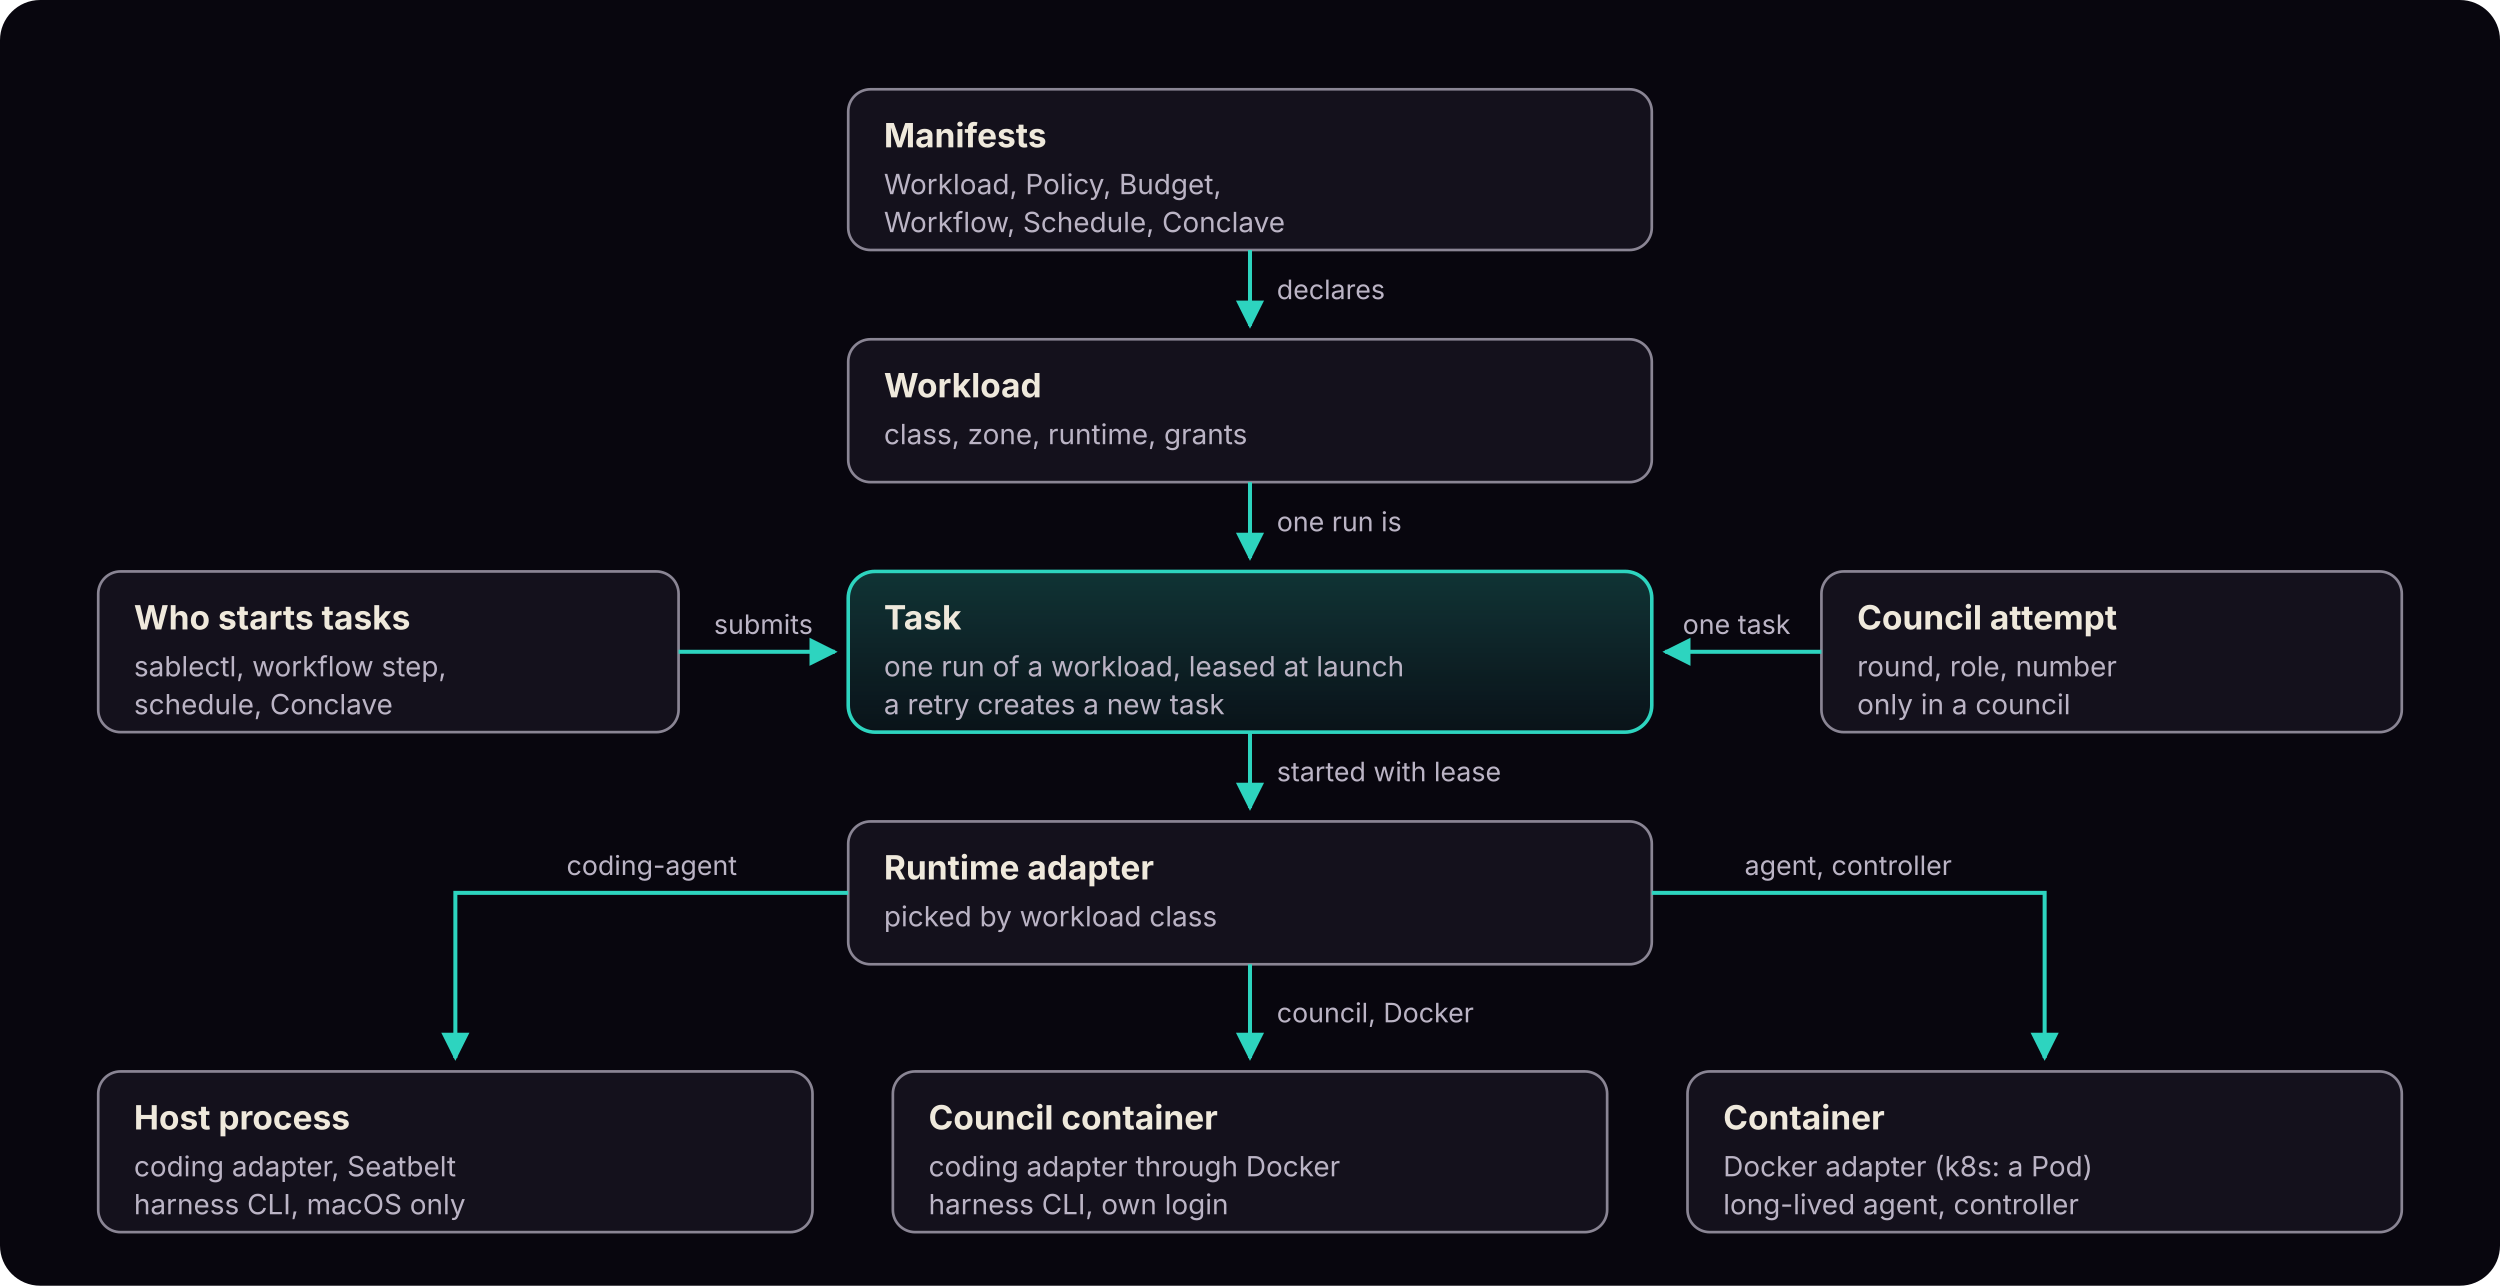
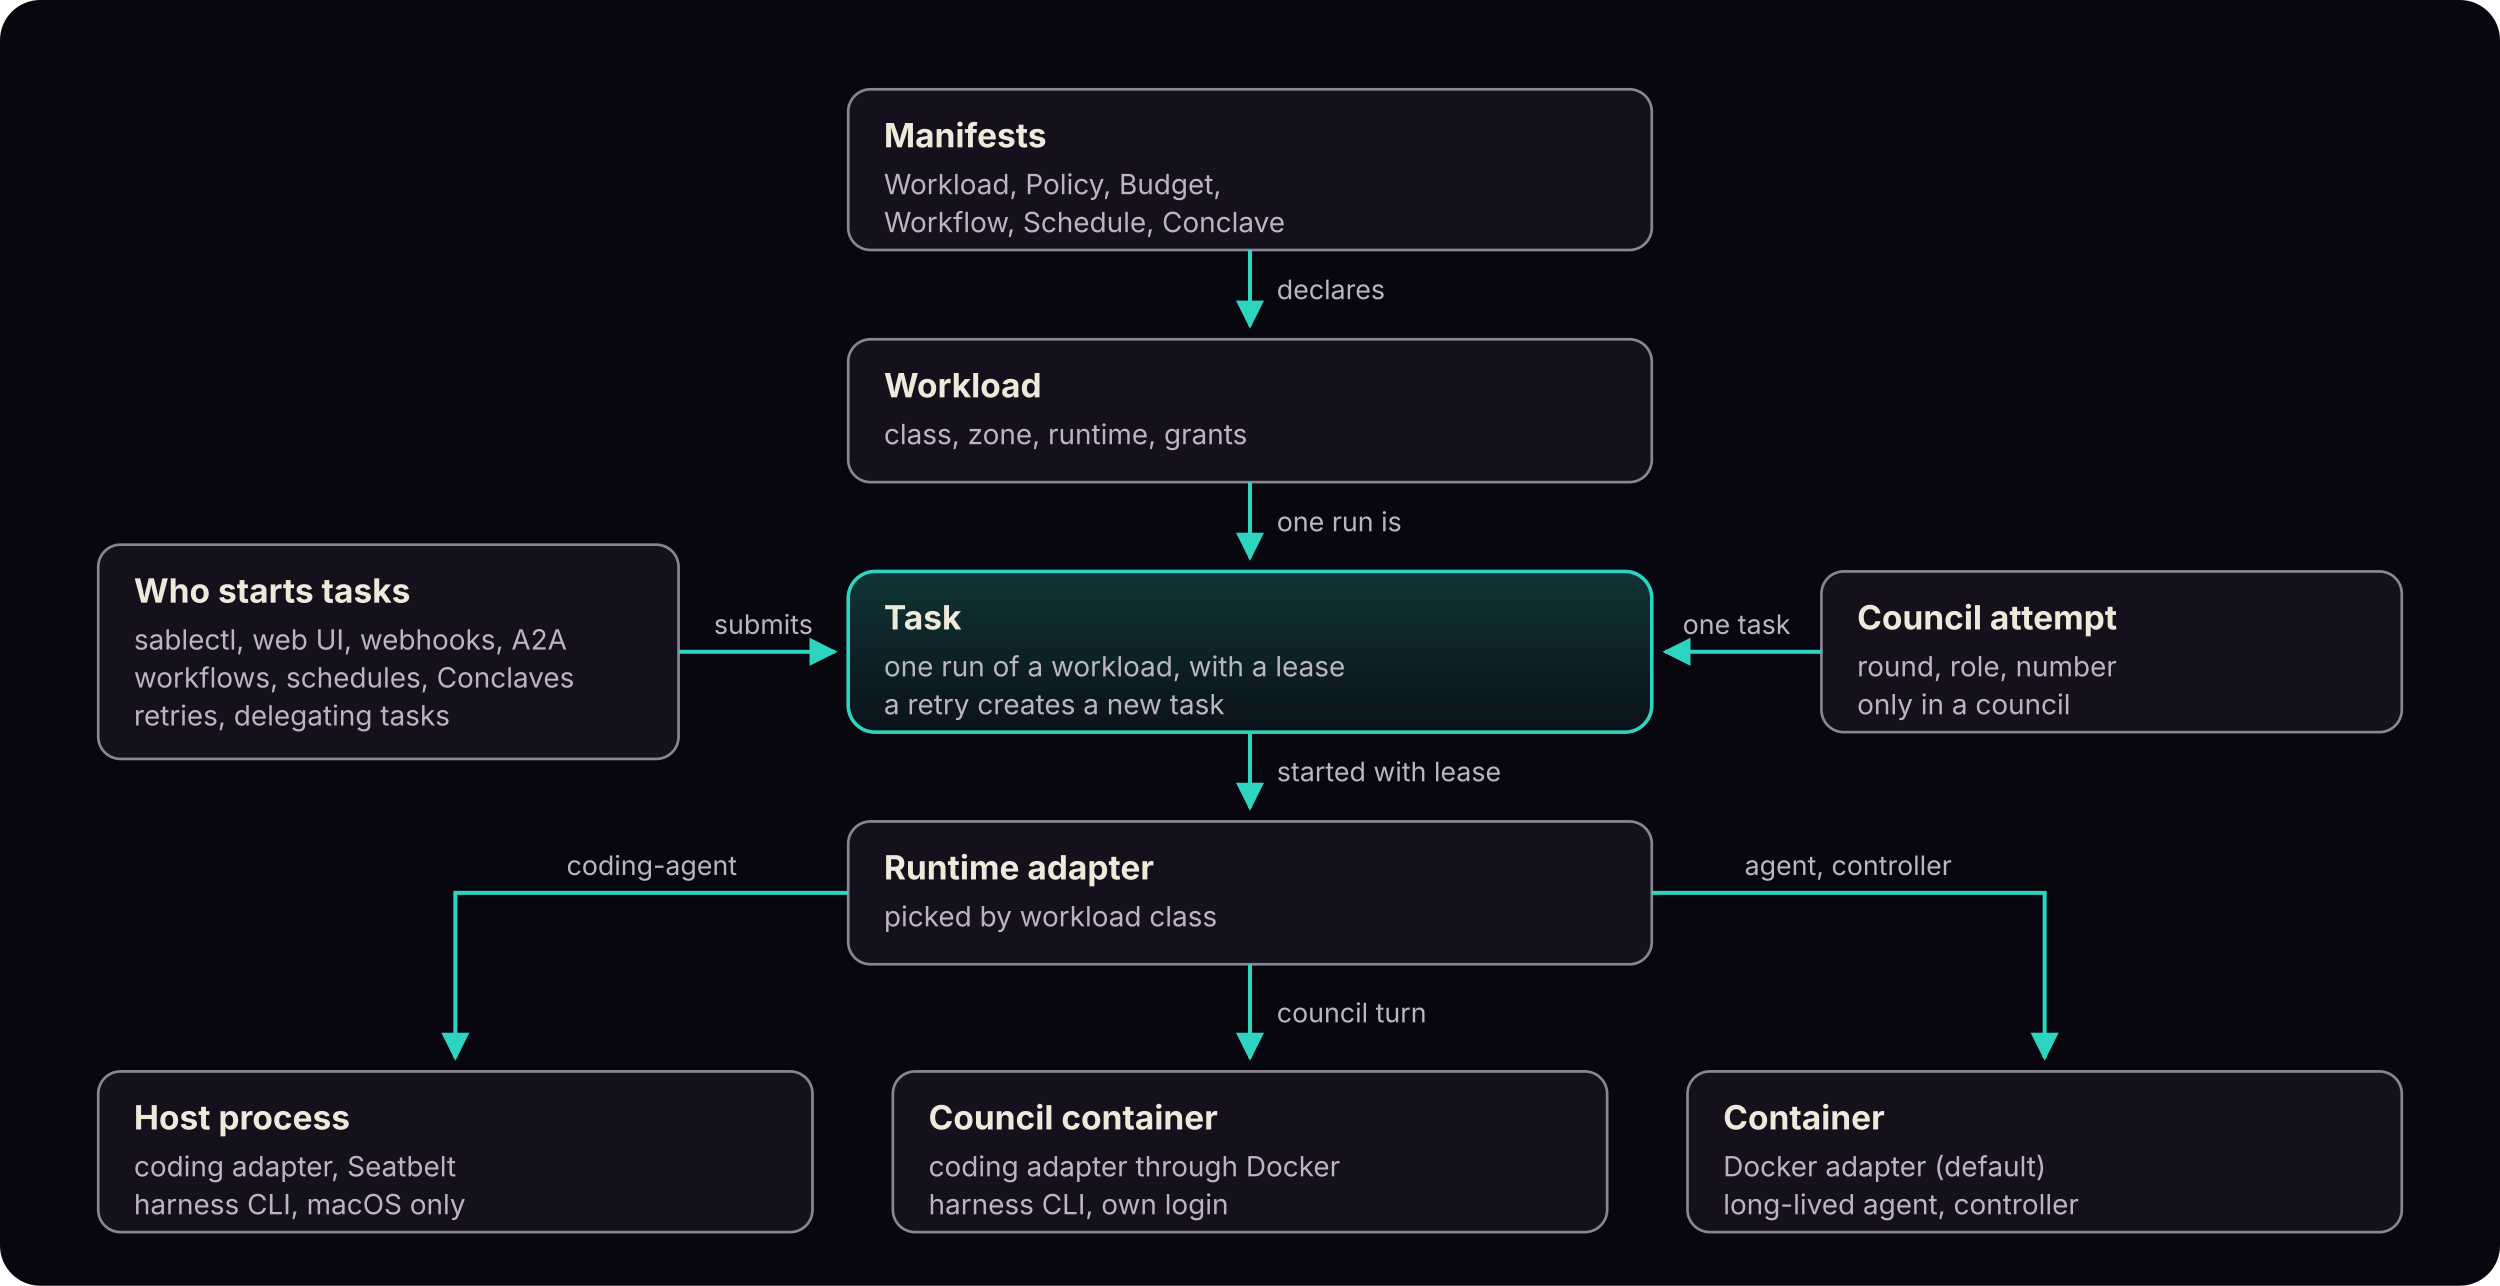
<svg xmlns="http://www.w3.org/2000/svg" viewBox="0 0 1120 576" role="img" aria-labelledby="t d" data-diagram="flow" font-family="system-ui, -apple-system, BlinkMacSystemFont, 'Segoe UI', sans-serif">
  <defs>
    <marker id="a" viewBox="0 0 10 10" refX="9" refY="5" markerWidth="7" markerHeight="7" orient="auto-start-reverse">
      <path d="M0 0 10 5 0 10z" fill="#2dd4bf" />
    </marker>
    <marker id="m" viewBox="0 0 10 10" refX="9" refY="5" markerWidth="7" markerHeight="7" orient="auto-start-reverse">
      <path d="M0 0 10 5 0 10z" fill="#8a8594" />
    </marker>
    <marker id="x" viewBox="0 0 10 10" refX="9" refY="5" markerWidth="7" markerHeight="7" orient="auto-start-reverse">
      <path d="M0 0 10 5 0 10z" fill="#f87171" />
    </marker>
    <linearGradient id="glow" x1="0" y1="0" x2="0" y2="1">
      <stop offset="0" stop-color="#2dd4bf" stop-opacity=".22" />
      <stop offset="1" stop-color="#2dd4bf" stop-opacity=".06" />
    </linearGradient>
    <style>
      .lane{fill:#111422;stroke:#373040}
      .lanet{fill:#8a8594;font-size:13px;font-weight:600;letter-spacing:.14em}
      .box{fill:#14111c;stroke:#8a8594;stroke-width:1.2}
      .key{fill:url(#glow);stroke:#2dd4bf;stroke-width:1.6}
      .ext{fill:#14111c;stroke:#7fd6b4;stroke-width:1.2}
      .plan{fill:#14111c;stroke:#8a8594;stroke-width:1.2;stroke-dasharray:5 4}
      .wait{fill:#14111c;stroke:#f0b86a;stroke-width:1.2}
      .bad{fill:#14111c;stroke:#f87171;stroke-width:1.2}
      .frame{fill:none;stroke:#bbb4c5;stroke-dasharray:5 5;stroke-width:1.2}
      .h{fill:#efe9dc;font-size:15px;font-weight:650}
      .s{fill:#bbb4c5;font-size:12.5px}
      .cap{fill:#8a8594;font-size:12.5px}
      .pn{fill:#8a8594;font-size:12px;font-weight:600;letter-spacing:.06em}
      .n{fill:#2dd4bf;font-size:12px;font-weight:700;letter-spacing:.08em}
      .idt{fill:#bbb4c5;font-size:12px;font-weight:600;letter-spacing:.06em}
      .lbl{fill:#bbb4c5;font-size:12px}
      .no{fill:#f87171;font-size:13px;font-weight:600}
      .f{stroke:#2dd4bf;stroke-width:1.8;fill:none}
      .r{stroke:#8a8594;stroke-width:1.4;fill:none;stroke-dasharray:4 4}
      .deny{stroke:#f87171;stroke-width:1.4;fill:none;stroke-dasharray:4 4}
      .life{stroke:#373040;stroke-width:1.2;fill:none;stroke-dasharray:4 4}
    </style>
  </defs>
  <rect width="1120" height="576" rx="18" fill="#08060e" />
  <rect class="box" x="380" y="40" width="360" height="72" rx="10" />
  <text class="h" x="396" y="66">Manifests</text>
  <text class="s" x="396" y="87">Workload, Policy, Budget,</text>
  <text class="s" x="396" y="104">Workflow, Schedule, Conclave</text>
  <path class="f" d="M560 112V146" marker-end="url(#a)" />
  <text class="lbl" x="572" y="134">declares</text>
  <rect class="box" x="380" y="152" width="360" height="64" rx="10" />
  <text class="h" x="396" y="178">Workload</text>
  <text class="s" x="396" y="199">class, zone, runtime, grants</text>
  <path class="f" d="M560 216V250" marker-end="url(#a)" />
  <text class="lbl" x="572" y="238">one run is</text>
-   <rect class="box" x="44" y="256" width="260" height="72" rx="10" />
-   <text class="h" x="60" y="282">Who starts tasks</text>
-   <text class="s" x="60" y="303">sablectl, workflow step,</text>
-   <text class="s" x="60" y="320">schedule, Conclave</text>
+   <rect class="box" x="44" y="244" width="260" height="96" rx="10" />
+   <text class="h" x="60" y="270">Who starts tasks</text>
+   <text class="s" x="60" y="291">sablectl, web UI, webhooks, A2A</text>
+   <text class="s" x="60" y="308">workflows, schedules, Conclaves</text>
+   <text class="s" x="60" y="325">retries, delegating tasks</text>
  <rect class="key" x="380" y="256" width="360" height="72" rx="12" />
  <text class="h" x="396" y="282">Task</text>
-   <text class="s" x="396" y="303">one run of a workload, leased at launch</text>
+   <text class="s" x="396" y="303">one run of a workload, with a lease</text>
  <text class="s" x="396" y="320">a retry creates a new task</text>
  <rect class="box" x="816" y="256" width="260" height="72" rx="10" />
  <text class="h" x="832" y="282">Council attempt</text>
  <text class="s" x="832" y="303">round, role, number</text>
  <text class="s" x="832" y="320">only in a council</text>
  <path class="f" d="M304 292H374" marker-end="url(#a)" />
  <text class="lbl" x="342" y="284" text-anchor="middle">submits</text>
  <path class="f" d="M816 292H746" marker-end="url(#a)" />
  <text class="lbl" x="778" y="284" text-anchor="middle">one task</text>
  <path class="f" d="M560 328V362" marker-end="url(#a)" />
  <text class="lbl" x="572" y="350">started with lease</text>
  <rect class="box" x="380" y="368" width="360" height="64" rx="10" />
  <text class="h" x="396" y="394">Runtime adapter</text>
  <text class="s" x="396" y="415">picked by workload class</text>
  <path class="f" d="M380 400H204V474" marker-end="url(#a)" />
  <text class="lbl" x="292" y="392" text-anchor="middle">coding-agent</text>
  <path class="f" d="M560 432V474" marker-end="url(#a)" />
-   <text class="lbl" x="572" y="458">council, Docker</text>
+   <text class="lbl" x="572" y="458">council turn</text>
  <path class="f" d="M740 400H916V474" marker-end="url(#a)" />
  <text class="lbl" x="828" y="392" text-anchor="middle">agent, controller</text>
  <rect class="box" x="44" y="480" width="320" height="72" rx="10" />
  <text class="h" x="60" y="506">Host process</text>
  <text class="s" x="60" y="527">coding adapter, Seatbelt</text>
  <text class="s" x="60" y="544">harness CLI, macOS only</text>
  <rect class="box" x="400" y="480" width="320" height="72" rx="10" />
  <text class="h" x="416" y="506">Council container</text>
  <text class="s" x="416" y="527">coding adapter through Docker</text>
  <text class="s" x="416" y="544">harness CLI, own login</text>
  <rect class="box" x="756" y="480" width="320" height="72" rx="10" />
  <text class="h" x="772" y="506">Container</text>
-   <text class="s" x="772" y="527">Docker adapter (k8s: a Pod)</text>
+   <text class="s" x="772" y="527">Docker adapter (default)</text>
  <text class="s" x="772" y="544">long-lived agent, controller</text>
</svg>
